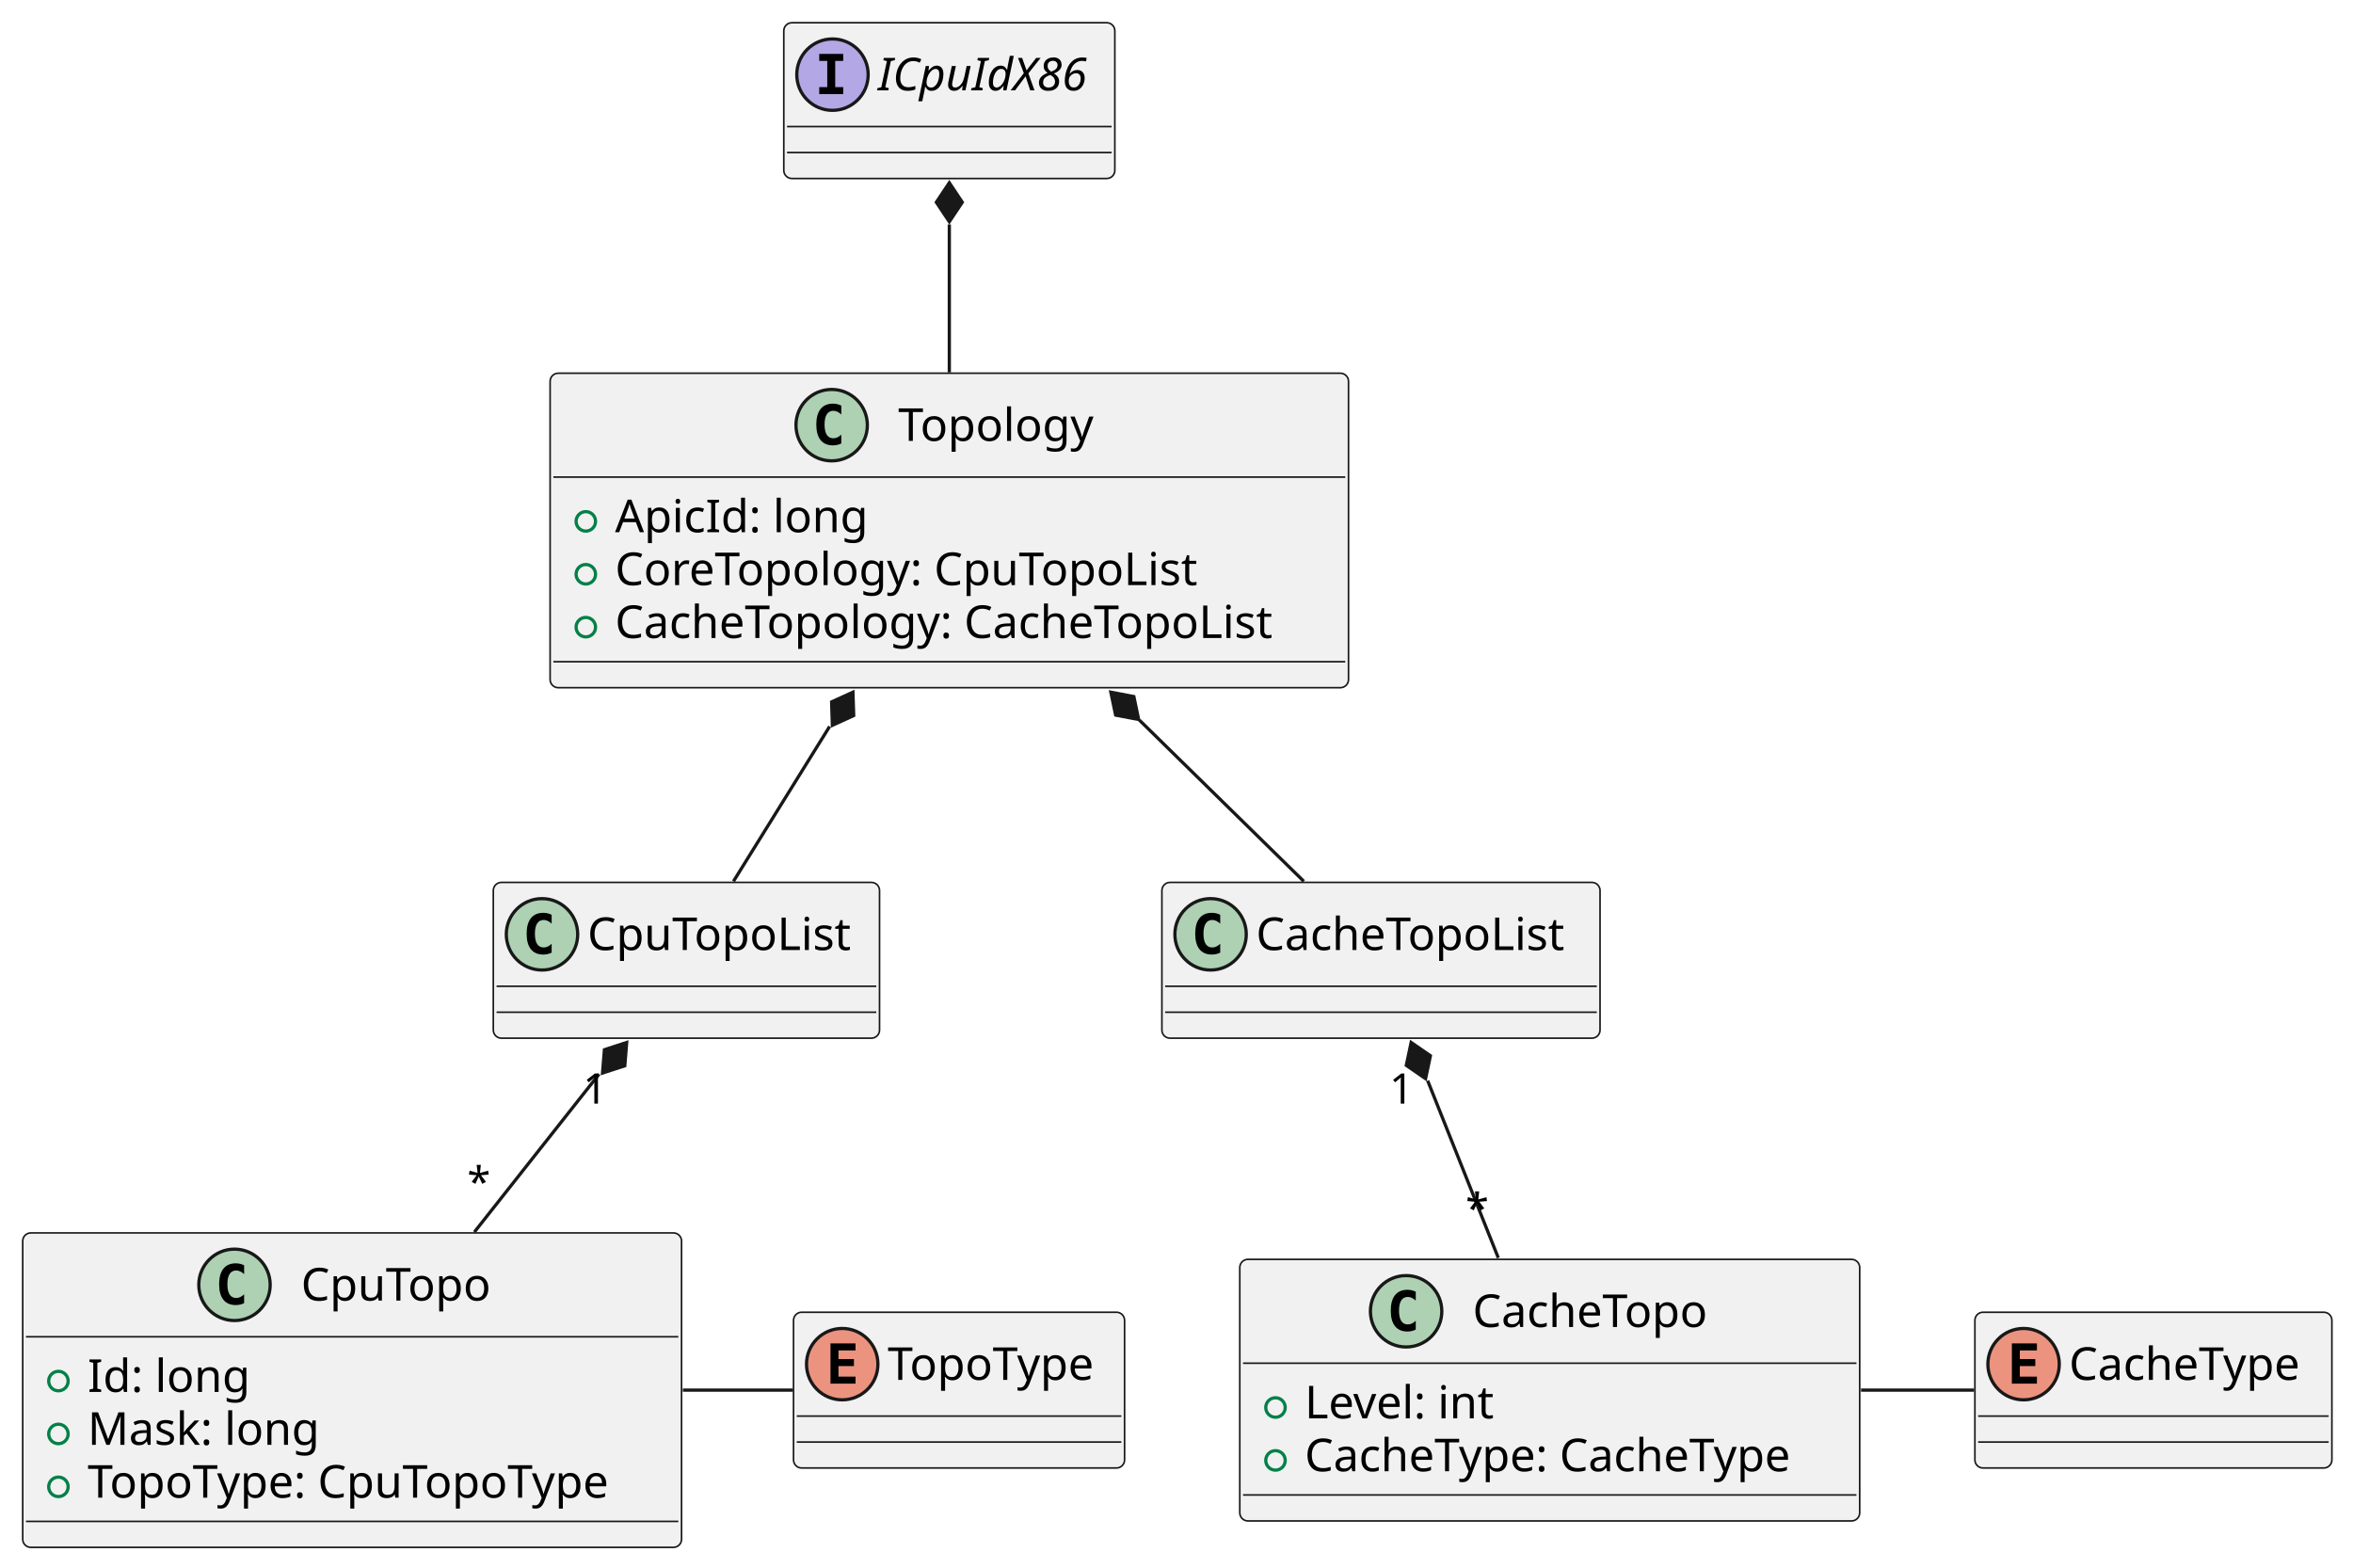
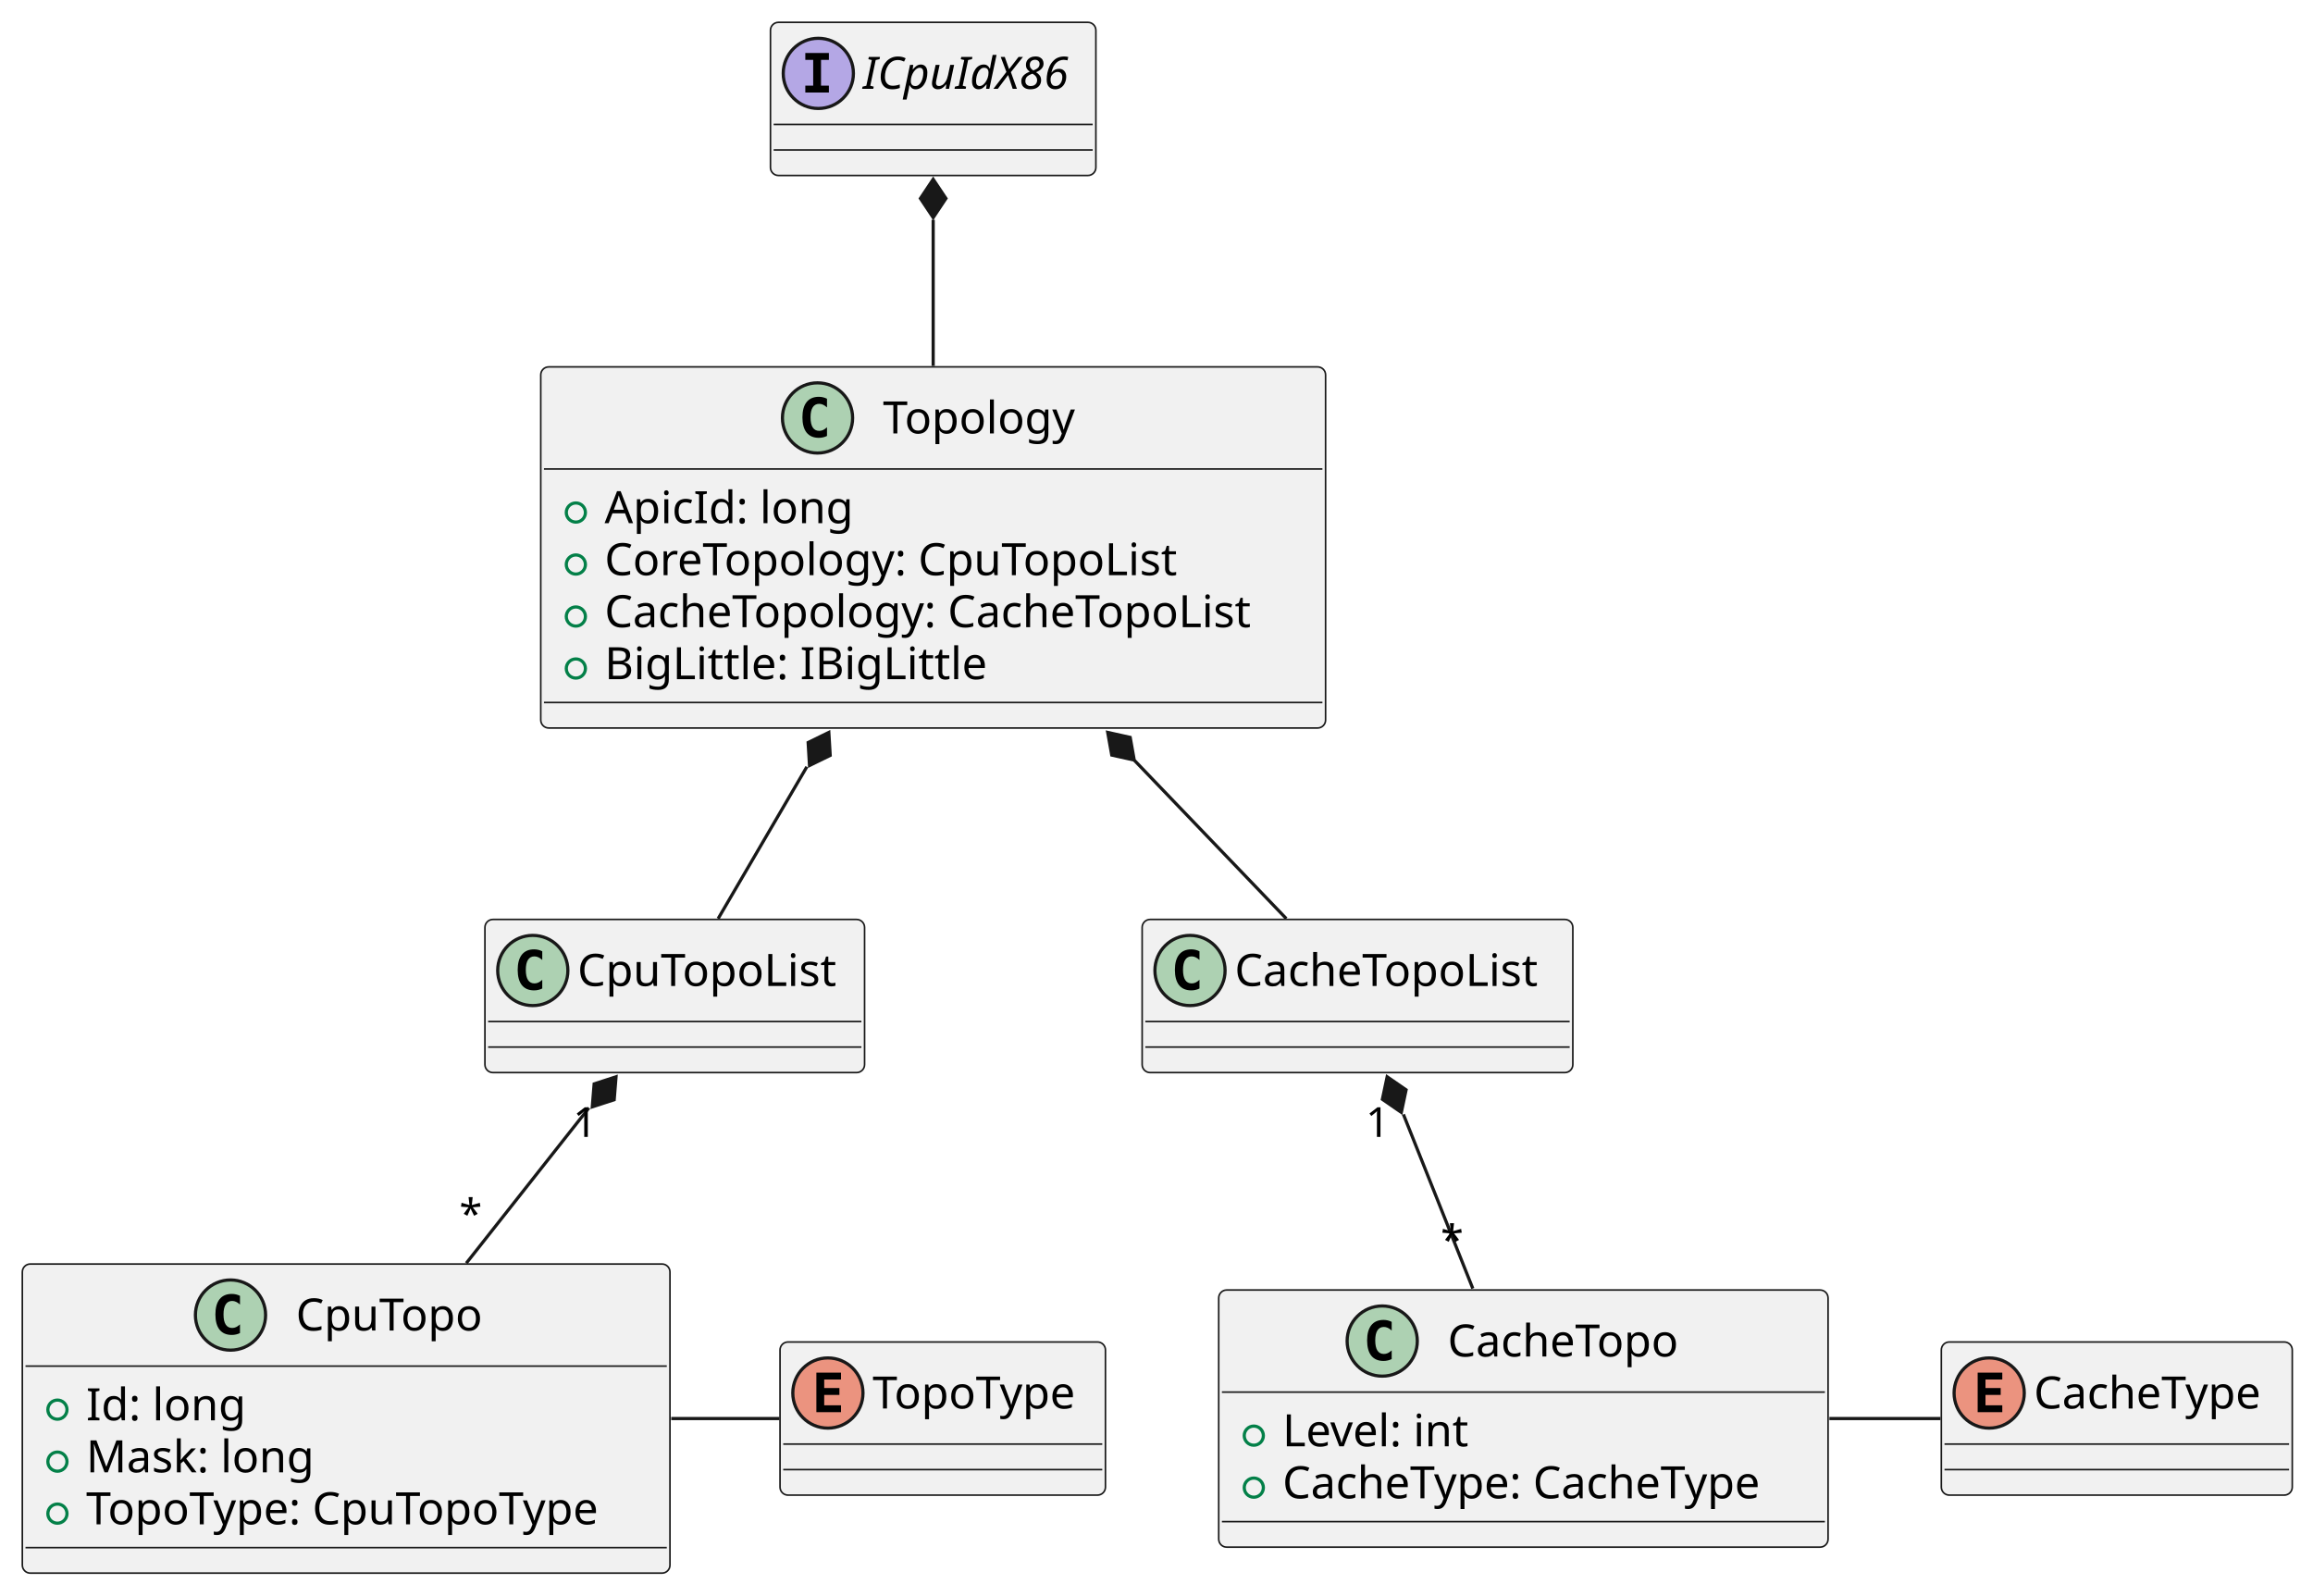
- <svg xmlns="http://www.w3.org/2000/svg" contentStyleType="text/css" height="483px" preserveAspectRatio="none" style="width:725px;height:483px;background:#FFFFFF;" version="1.1" viewBox="0 0 725 483" width="725px" zoomAndPan="magnify">
+ <svg xmlns="http://www.w3.org/2000/svg" contentStyleType="text/css" height="500px" preserveAspectRatio="none" style="width:725px;height:500px;background:#FFFFFF;" version="1.1" viewBox="0 0 725 500" width="725px" zoomAndPan="magnify">
  <defs />
  <g>
    <g id="elem_ICpuIdX86">
      <rect codeLine="2" fill="#F1F1F1" height="48" id="ICpuIdX86" rx="2.5" ry="2.5" style="stroke:#181818;stroke-width:0.5;" width="102" x="241.5" y="7" />
      <ellipse cx="256.5" cy="23" fill="#B4A7E5" rx="11" ry="11" style="stroke:#181818;stroke-width:1.0;" />
      <path d="M252.422,18.766 L252.422,16.609 L259.812,16.609 L259.812,18.766 L257.344,18.766 L257.344,26.844 L259.812,26.844 L259.812,29 L252.422,29 L252.422,26.844 L254.891,26.844 L254.891,18.766 L252.422,18.766 Z " fill="#000000" />
      <text fill="#000000" font-family="sans-serif" font-size="14" font-style="italic" lengthAdjust="spacing" textLength="70" x="270.5" y="27.847">ICpuIdX86</text>
      <line style="stroke:#181818;stroke-width:0.5;" x1="242.5" x2="342.5" y1="39" y2="39" />
      <line style="stroke:#181818;stroke-width:0.5;" x1="242.5" x2="342.5" y1="47" y2="47" />
    </g>
    <g id="elem_Topology">
-       <rect codeLine="4" fill="#F1F1F1" height="96.891" id="Topology" rx="2.5" ry="2.5" style="stroke:#181818;stroke-width:0.5;" width="246" x="169.5" y="115" />
+       <rect codeLine="4" fill="#F1F1F1" height="113.188" id="Topology" rx="2.5" ry="2.5" style="stroke:#181818;stroke-width:0.5;" width="246" x="169.5" y="115" />
      <ellipse cx="256.25" cy="131" fill="#ADD1B2" rx="11" ry="11" style="stroke:#181818;stroke-width:1.0;" />
      <path d="M259.219,136.641 Q258.641,136.938 258,137.078 Q257.359,137.234 256.656,137.234 Q254.156,137.234 252.828,135.594 Q251.516,133.938 251.516,130.812 Q251.516,127.688 252.828,126.031 Q254.156,124.375 256.656,124.375 Q257.359,124.375 258,124.531 Q258.656,124.688 259.219,124.984 L259.219,127.703 Q258.594,127.125 258,126.859 Q257.406,126.578 256.781,126.578 Q255.438,126.578 254.75,127.656 Q254.062,128.719 254.062,130.812 Q254.062,132.906 254.75,133.984 Q255.438,135.047 256.781,135.047 Q257.406,135.047 258,134.781 Q258.594,134.5 259.219,133.922 L259.219,136.641 Z " fill="#000000" />
      <text fill="#000000" font-family="sans-serif" font-size="14" lengthAdjust="spacing" textLength="64" x="276.75" y="135.847">Topology</text>
      <line style="stroke:#181818;stroke-width:0.5;" x1="170.5" x2="414.5" y1="147" y2="147" />
      <ellipse cx="180.5" cy="160.648" fill="none" rx="3" ry="3" style="stroke:#038048;stroke-width:1.0;" />
      <text fill="#000000" font-family="sans-serif" font-size="14" lengthAdjust="spacing" textLength="80" x="189.5" y="163.995">ApicId: long</text>
      <ellipse cx="180.5" cy="176.945" fill="none" rx="3" ry="3" style="stroke:#038048;stroke-width:1.0;" />
      <text fill="#000000" font-family="sans-serif" font-size="14" lengthAdjust="spacing" textLength="193" x="189.5" y="180.292">CoreTopology: CpuTopoList</text>
      <ellipse cx="180.5" cy="193.242" fill="none" rx="3" ry="3" style="stroke:#038048;stroke-width:1.0;" />
      <text fill="#000000" font-family="sans-serif" font-size="14" lengthAdjust="spacing" textLength="220" x="189.5" y="196.589">CacheTopology: CacheTopoList</text>
-       <line style="stroke:#181818;stroke-width:0.5;" x1="170.5" x2="414.5" y1="203.891" y2="203.891" />
+       <ellipse cx="180.5" cy="209.539" fill="none" rx="3" ry="3" style="stroke:#038048;stroke-width:1.0;" />
+       <text fill="#000000" font-family="sans-serif" font-size="14" lengthAdjust="spacing" textLength="120" x="189.5" y="212.886">BigLittle: IBigLittle</text>
+       <line style="stroke:#181818;stroke-width:0.5;" x1="170.5" x2="414.5" y1="220.188" y2="220.188" />
    </g>
    <g id="elem_CpuTopoList">
-       <rect codeLine="11" fill="#F1F1F1" height="48" id="CpuTopoList" rx="2.5" ry="2.5" style="stroke:#181818;stroke-width:0.5;" width="119" x="152" y="271.89" />
-       <ellipse cx="167" cy="287.89" fill="#ADD1B2" rx="11" ry="11" style="stroke:#181818;stroke-width:1.0;" />
-       <path d="M169.969,293.531 Q169.391,293.827 168.75,293.968 Q168.109,294.124 167.406,294.124 Q164.906,294.124 163.578,292.484 Q162.266,290.827 162.266,287.702 Q162.266,284.577 163.578,282.921 Q164.906,281.265 167.406,281.265 Q168.109,281.265 168.75,281.421 Q169.406,281.577 169.969,281.874 L169.969,284.593 Q169.344,284.015 168.75,283.749 Q168.156,283.468 167.531,283.468 Q166.188,283.468 165.5,284.546 Q164.812,285.609 164.812,287.702 Q164.812,289.796 165.5,290.874 Q166.188,291.937 167.531,291.937 Q168.156,291.937 168.75,291.671 Q169.344,291.39 169.969,290.812 L169.969,293.531 Z " fill="#000000" />
-       <text fill="#000000" font-family="sans-serif" font-size="14" lengthAdjust="spacing" textLength="87" x="181" y="292.737">CpuTopoList</text>
-       <line style="stroke:#181818;stroke-width:0.5;" x1="153" x2="270" y1="303.89" y2="303.89" />
-       <line style="stroke:#181818;stroke-width:0.5;" x1="153" x2="270" y1="311.89" y2="311.89" />
+       <rect codeLine="12" fill="#F1F1F1" height="48" id="CpuTopoList" rx="2.5" ry="2.5" style="stroke:#181818;stroke-width:0.5;" width="119" x="152" y="288.19" />
+       <ellipse cx="167" cy="304.19" fill="#ADD1B2" rx="11" ry="11" style="stroke:#181818;stroke-width:1.0;" />
+       <path d="M169.969,309.831 Q169.391,310.127 168.75,310.268 Q168.109,310.424 167.406,310.424 Q164.906,310.424 163.578,308.784 Q162.266,307.127 162.266,304.002 Q162.266,300.877 163.578,299.221 Q164.906,297.565 167.406,297.565 Q168.109,297.565 168.75,297.721 Q169.406,297.877 169.969,298.174 L169.969,300.893 Q169.344,300.315 168.75,300.049 Q168.156,299.768 167.531,299.768 Q166.188,299.768 165.5,300.846 Q164.812,301.909 164.812,304.002 Q164.812,306.096 165.5,307.174 Q166.188,308.237 167.531,308.237 Q168.156,308.237 168.75,307.971 Q169.344,307.69 169.969,307.112 L169.969,309.831 Z " fill="#000000" />
+       <text fill="#000000" font-family="sans-serif" font-size="14" lengthAdjust="spacing" textLength="87" x="181" y="309.037">CpuTopoList</text>
+       <line style="stroke:#181818;stroke-width:0.5;" x1="153" x2="270" y1="320.19" y2="320.19" />
+       <line style="stroke:#181818;stroke-width:0.5;" x1="153" x2="270" y1="328.19" y2="328.19" />
    </g>
    <g id="elem_CpuTopo">
-       <rect codeLine="12" fill="#F1F1F1" height="96.891" id="CpuTopo" rx="2.5" ry="2.5" style="stroke:#181818;stroke-width:0.5;" width="203" x="7" y="379.89" />
-       <ellipse cx="72.25" cy="395.89" fill="#ADD1B2" rx="11" ry="11" style="stroke:#181818;stroke-width:1.0;" />
-       <path d="M75.219,401.531 Q74.641,401.827 74,401.968 Q73.359,402.124 72.656,402.124 Q70.156,402.124 68.828,400.484 Q67.516,398.827 67.516,395.702 Q67.516,392.577 68.828,390.921 Q70.156,389.265 72.656,389.265 Q73.359,389.265 74,389.421 Q74.656,389.577 75.219,389.874 L75.219,392.593 Q74.594,392.015 74,391.749 Q73.406,391.468 72.781,391.468 Q71.438,391.468 70.75,392.546 Q70.062,393.609 70.062,395.702 Q70.062,397.796 70.75,398.874 Q71.438,399.937 72.781,399.937 Q73.406,399.937 74,399.671 Q74.594,399.39 75.219,398.812 L75.219,401.531 Z " fill="#000000" />
-       <text fill="#000000" font-family="sans-serif" font-size="14" lengthAdjust="spacing" textLength="64" x="92.75" y="400.737">CpuTopo</text>
-       <line style="stroke:#181818;stroke-width:0.5;" x1="8" x2="209" y1="411.89" y2="411.89" />
-       <ellipse cx="18" cy="425.538" fill="none" rx="3" ry="3" style="stroke:#038048;stroke-width:1.0;" />
-       <text fill="#000000" font-family="sans-serif" font-size="14" lengthAdjust="spacing" textLength="51" x="27" y="428.885">Id: long</text>
-       <ellipse cx="18" cy="441.835" fill="none" rx="3" ry="3" style="stroke:#038048;stroke-width:1.0;" />
-       <text fill="#000000" font-family="sans-serif" font-size="14" lengthAdjust="spacing" textLength="75" x="27" y="445.182">Mask: long</text>
-       <ellipse cx="18" cy="458.132" fill="none" rx="3" ry="3" style="stroke:#038048;stroke-width:1.0;" />
-       <text fill="#000000" font-family="sans-serif" font-size="14" lengthAdjust="spacing" textLength="177" x="27" y="461.479">TopoType: CpuTopoType</text>
-       <line style="stroke:#181818;stroke-width:0.5;" x1="8" x2="209" y1="468.781" y2="468.781" />
+       <rect codeLine="13" fill="#F1F1F1" height="96.891" id="CpuTopo" rx="2.5" ry="2.5" style="stroke:#181818;stroke-width:0.5;" width="203" x="7" y="396.19" />
+       <ellipse cx="72.25" cy="412.19" fill="#ADD1B2" rx="11" ry="11" style="stroke:#181818;stroke-width:1.0;" />
+       <path d="M75.219,417.831 Q74.641,418.127 74,418.268 Q73.359,418.424 72.656,418.424 Q70.156,418.424 68.828,416.784 Q67.516,415.127 67.516,412.002 Q67.516,408.877 68.828,407.221 Q70.156,405.565 72.656,405.565 Q73.359,405.565 74,405.721 Q74.656,405.877 75.219,406.174 L75.219,408.893 Q74.594,408.315 74,408.049 Q73.406,407.768 72.781,407.768 Q71.438,407.768 70.75,408.846 Q70.062,409.909 70.062,412.002 Q70.062,414.096 70.75,415.174 Q71.438,416.237 72.781,416.237 Q73.406,416.237 74,415.971 Q74.594,415.69 75.219,415.112 L75.219,417.831 Z " fill="#000000" />
+       <text fill="#000000" font-family="sans-serif" font-size="14" lengthAdjust="spacing" textLength="64" x="92.75" y="417.037">CpuTopo</text>
+       <line style="stroke:#181818;stroke-width:0.5;" x1="8" x2="209" y1="428.19" y2="428.19" />
+       <ellipse cx="18" cy="441.838" fill="none" rx="3" ry="3" style="stroke:#038048;stroke-width:1.0;" />
+       <text fill="#000000" font-family="sans-serif" font-size="14" lengthAdjust="spacing" textLength="51" x="27" y="445.185">Id: long</text>
+       <ellipse cx="18" cy="458.135" fill="none" rx="3" ry="3" style="stroke:#038048;stroke-width:1.0;" />
+       <text fill="#000000" font-family="sans-serif" font-size="14" lengthAdjust="spacing" textLength="75" x="27" y="461.482">Mask: long</text>
+       <ellipse cx="18" cy="474.432" fill="none" rx="3" ry="3" style="stroke:#038048;stroke-width:1.0;" />
+       <text fill="#000000" font-family="sans-serif" font-size="14" lengthAdjust="spacing" textLength="177" x="27" y="477.779">TopoType: CpuTopoType</text>
+       <line style="stroke:#181818;stroke-width:0.5;" x1="8" x2="209" y1="485.081" y2="485.081" />
    </g>
    <g id="elem_CacheType">
-       <rect codeLine="17" fill="#F1F1F1" height="48" id="CacheType" rx="2.5" ry="2.5" style="stroke:#181818;stroke-width:0.5;" width="110" x="608.5" y="404.33" />
-       <ellipse cx="623.5" cy="420.33" fill="#EB937F" rx="11" ry="11" style="stroke:#181818;stroke-width:1.0;" />
-       <path d="M627.609,426.33 L619.891,426.33 L619.891,413.939 L627.609,413.939 L627.609,416.096 L622.344,416.096 L622.344,418.767 L627.109,418.767 L627.109,420.924 L622.344,420.924 L622.344,424.174 L627.609,424.174 L627.609,426.33 Z " fill="#000000" />
-       <text fill="#000000" font-family="sans-serif" font-size="14" lengthAdjust="spacing" textLength="78" x="637.5" y="425.177">CacheType</text>
-       <line style="stroke:#181818;stroke-width:0.5;" x1="609.5" x2="717.5" y1="436.33" y2="436.33" />
-       <line style="stroke:#181818;stroke-width:0.5;" x1="609.5" x2="717.5" y1="444.33" y2="444.33" />
+       <rect codeLine="18" fill="#F1F1F1" height="48" id="CacheType" rx="2.5" ry="2.5" style="stroke:#181818;stroke-width:0.5;" width="110" x="608.5" y="420.63" />
+       <ellipse cx="623.5" cy="436.63" fill="#EB937F" rx="11" ry="11" style="stroke:#181818;stroke-width:1.0;" />
+       <path d="M627.609,442.63 L619.891,442.63 L619.891,430.239 L627.609,430.239 L627.609,432.396 L622.344,432.396 L622.344,435.067 L627.109,435.067 L627.109,437.224 L622.344,437.224 L622.344,440.474 L627.609,440.474 L627.609,442.63 Z " fill="#000000" />
+       <text fill="#000000" font-family="sans-serif" font-size="14" lengthAdjust="spacing" textLength="78" x="637.5" y="441.477">CacheType</text>
+       <line style="stroke:#181818;stroke-width:0.5;" x1="609.5" x2="717.5" y1="452.63" y2="452.63" />
+       <line style="stroke:#181818;stroke-width:0.5;" x1="609.5" x2="717.5" y1="460.63" y2="460.63" />
    </g>
    <g id="elem_CacheTopo">
-       <rect codeLine="23" fill="#F1F1F1" height="80.594" id="CacheTopo" rx="2.5" ry="2.5" style="stroke:#181818;stroke-width:0.5;" width="191" x="382" y="388.04" />
-       <ellipse cx="433.25" cy="404.04" fill="#ADD1B2" rx="11" ry="11" style="stroke:#181818;stroke-width:1.0;" />
-       <path d="M436.219,409.681 Q435.641,409.978 435,410.118 Q434.359,410.274 433.656,410.274 Q431.156,410.274 429.828,408.634 Q428.516,406.978 428.516,403.853 Q428.516,400.728 429.828,399.071 Q431.156,397.415 433.656,397.415 Q434.359,397.415 435,397.571 Q435.656,397.728 436.219,398.024 L436.219,400.743 Q435.594,400.165 435,399.899 Q434.406,399.618 433.781,399.618 Q432.438,399.618 431.75,400.696 Q431.062,401.759 431.062,403.853 Q431.062,405.946 431.75,407.024 Q432.438,408.087 433.781,408.087 Q434.406,408.087 435,407.821 Q435.594,407.54 436.219,406.962 L436.219,409.681 Z " fill="#000000" />
-       <text fill="#000000" font-family="sans-serif" font-size="14" lengthAdjust="spacing" textLength="80" x="453.75" y="408.887">CacheTopo</text>
-       <line style="stroke:#181818;stroke-width:0.5;" x1="383" x2="572" y1="420.04" y2="420.04" />
-       <ellipse cx="393" cy="433.688" fill="none" rx="3" ry="3" style="stroke:#038048;stroke-width:1.0;" />
-       <text fill="#000000" font-family="sans-serif" font-size="14" lengthAdjust="spacing" textLength="61" x="402" y="437.035">Level: int</text>
-       <ellipse cx="393" cy="449.985" fill="none" rx="3" ry="3" style="stroke:#038048;stroke-width:1.0;" />
-       <text fill="#000000" font-family="sans-serif" font-size="14" lengthAdjust="spacing" textLength="165" x="402" y="453.332">CacheType: CacheType</text>
-       <line style="stroke:#181818;stroke-width:0.5;" x1="383" x2="572" y1="460.634" y2="460.634" />
+       <rect codeLine="24" fill="#F1F1F1" height="80.594" id="CacheTopo" rx="2.5" ry="2.5" style="stroke:#181818;stroke-width:0.5;" width="191" x="382" y="404.34" />
+       <ellipse cx="433.25" cy="420.34" fill="#ADD1B2" rx="11" ry="11" style="stroke:#181818;stroke-width:1.0;" />
+       <path d="M436.219,425.981 Q435.641,426.277 435,426.418 Q434.359,426.574 433.656,426.574 Q431.156,426.574 429.828,424.934 Q428.516,423.277 428.516,420.152 Q428.516,417.027 429.828,415.371 Q431.156,413.715 433.656,413.715 Q434.359,413.715 435,413.871 Q435.656,414.027 436.219,414.324 L436.219,417.043 Q435.594,416.465 435,416.199 Q434.406,415.918 433.781,415.918 Q432.438,415.918 431.75,416.996 Q431.062,418.059 431.062,420.152 Q431.062,422.246 431.75,423.324 Q432.438,424.387 433.781,424.387 Q434.406,424.387 435,424.121 Q435.594,423.84 436.219,423.262 L436.219,425.981 Z " fill="#000000" />
+       <text fill="#000000" font-family="sans-serif" font-size="14" lengthAdjust="spacing" textLength="80" x="453.75" y="425.187">CacheTopo</text>
+       <line style="stroke:#181818;stroke-width:0.5;" x1="383" x2="572" y1="436.34" y2="436.34" />
+       <ellipse cx="393" cy="449.988" fill="none" rx="3" ry="3" style="stroke:#038048;stroke-width:1.0;" />
+       <text fill="#000000" font-family="sans-serif" font-size="14" lengthAdjust="spacing" textLength="61" x="402" y="453.335">Level: int</text>
+       <ellipse cx="393" cy="466.285" fill="none" rx="3" ry="3" style="stroke:#038048;stroke-width:1.0;" />
+       <text fill="#000000" font-family="sans-serif" font-size="14" lengthAdjust="spacing" textLength="165" x="402" y="469.632">CacheType: CacheType</text>
+       <line style="stroke:#181818;stroke-width:0.5;" x1="383" x2="572" y1="476.934" y2="476.934" />
    </g>
    <g id="elem_CacheTopoList">
-       <rect codeLine="22" fill="#F1F1F1" height="48" id="CacheTopoList" rx="2.5" ry="2.5" style="stroke:#181818;stroke-width:0.5;" width="135" x="358" y="271.89" />
-       <ellipse cx="373" cy="287.89" fill="#ADD1B2" rx="11" ry="11" style="stroke:#181818;stroke-width:1.0;" />
-       <path d="M375.969,293.531 Q375.391,293.827 374.75,293.968 Q374.109,294.124 373.406,294.124 Q370.906,294.124 369.578,292.484 Q368.266,290.827 368.266,287.702 Q368.266,284.577 369.578,282.921 Q370.906,281.265 373.406,281.265 Q374.109,281.265 374.75,281.421 Q375.406,281.577 375.969,281.874 L375.969,284.593 Q375.344,284.015 374.75,283.749 Q374.156,283.468 373.531,283.468 Q372.188,283.468 371.5,284.546 Q370.812,285.609 370.812,287.702 Q370.812,289.796 371.5,290.874 Q372.188,291.937 373.531,291.937 Q374.156,291.937 374.75,291.671 Q375.344,291.39 375.969,290.812 L375.969,293.531 Z " fill="#000000" />
-       <text fill="#000000" font-family="sans-serif" font-size="14" lengthAdjust="spacing" textLength="103" x="387" y="292.737">CacheTopoList</text>
-       <line style="stroke:#181818;stroke-width:0.5;" x1="359" x2="492" y1="303.89" y2="303.89" />
-       <line style="stroke:#181818;stroke-width:0.5;" x1="359" x2="492" y1="311.89" y2="311.89" />
+       <rect codeLine="23" fill="#F1F1F1" height="48" id="CacheTopoList" rx="2.5" ry="2.5" style="stroke:#181818;stroke-width:0.5;" width="135" x="358" y="288.19" />
+       <ellipse cx="373" cy="304.19" fill="#ADD1B2" rx="11" ry="11" style="stroke:#181818;stroke-width:1.0;" />
+       <path d="M375.969,309.831 Q375.391,310.127 374.75,310.268 Q374.109,310.424 373.406,310.424 Q370.906,310.424 369.578,308.784 Q368.266,307.127 368.266,304.002 Q368.266,300.877 369.578,299.221 Q370.906,297.565 373.406,297.565 Q374.109,297.565 374.75,297.721 Q375.406,297.877 375.969,298.174 L375.969,300.893 Q375.344,300.315 374.75,300.049 Q374.156,299.768 373.531,299.768 Q372.188,299.768 371.5,300.846 Q370.812,301.909 370.812,304.002 Q370.812,306.096 371.5,307.174 Q372.188,308.237 373.531,308.237 Q374.156,308.237 374.75,307.971 Q375.344,307.69 375.969,307.112 L375.969,309.831 Z " fill="#000000" />
+       <text fill="#000000" font-family="sans-serif" font-size="14" lengthAdjust="spacing" textLength="103" x="387" y="309.037">CacheTopoList</text>
+       <line style="stroke:#181818;stroke-width:0.5;" x1="359" x2="492" y1="320.19" y2="320.19" />
+       <line style="stroke:#181818;stroke-width:0.5;" x1="359" x2="492" y1="328.19" y2="328.19" />
    </g>
    <g id="elem_TopoType">
-       <rect codeLine="27" fill="#F1F1F1" height="48" id="TopoType" rx="2.5" ry="2.5" style="stroke:#181818;stroke-width:0.5;" width="102" x="244.5" y="404.33" />
-       <ellipse cx="259.5" cy="420.33" fill="#EB937F" rx="11" ry="11" style="stroke:#181818;stroke-width:1.0;" />
-       <path d="M263.609,426.33 L255.891,426.33 L255.891,413.939 L263.609,413.939 L263.609,416.096 L258.344,416.096 L258.344,418.767 L263.109,418.767 L263.109,420.924 L258.344,420.924 L258.344,424.174 L263.609,424.174 L263.609,426.33 Z " fill="#000000" />
-       <text fill="#000000" font-family="sans-serif" font-size="14" lengthAdjust="spacing" textLength="70" x="273.5" y="425.177">TopoType</text>
-       <line style="stroke:#181818;stroke-width:0.5;" x1="245.5" x2="345.5" y1="436.33" y2="436.33" />
-       <line style="stroke:#181818;stroke-width:0.5;" x1="245.5" x2="345.5" y1="444.33" y2="444.33" />
+       <rect codeLine="28" fill="#F1F1F1" height="48" id="TopoType" rx="2.5" ry="2.5" style="stroke:#181818;stroke-width:0.5;" width="102" x="244.5" y="420.63" />
+       <ellipse cx="259.5" cy="436.63" fill="#EB937F" rx="11" ry="11" style="stroke:#181818;stroke-width:1.0;" />
+       <path d="M263.609,442.63 L255.891,442.63 L255.891,430.239 L263.609,430.239 L263.609,432.396 L258.344,432.396 L258.344,435.067 L263.109,435.067 L263.109,437.224 L258.344,437.224 L258.344,440.474 L263.609,440.474 L263.609,442.63 Z " fill="#000000" />
+       <text fill="#000000" font-family="sans-serif" font-size="14" lengthAdjust="spacing" textLength="70" x="273.5" y="441.477">TopoType</text>
+       <line style="stroke:#181818;stroke-width:0.5;" x1="245.5" x2="345.5" y1="452.63" y2="452.63" />
+       <line style="stroke:#181818;stroke-width:0.5;" x1="245.5" x2="345.5" y1="460.63" y2="460.63" />
    </g>
    <g id="link_ICpuIdX86_Topology">
-       <path codeLine="9" d="M292.5,69.16 C292.5,83.34 292.5,99.71 292.5,114.74 " fill="none" id="ICpuIdX86-backto-Topology" style="stroke:#181818;stroke-width:1.0;" />
-       <polygon fill="#181818" points="292.5,56.32,288.5,62.32,292.5,68.32,296.5,62.32,292.5,56.32" style="stroke:#181818;stroke-width:1.0;" />
+       <path codeLine="10" d="M292.5,68.88 C292.5,82.93 292.5,99.27 292.5,114.7 " fill="none" id="ICpuIdX86-backto-Topology" style="stroke:#181818;stroke-width:1.0;" />
+       <polygon fill="#181818" points="292.5,56.2,288.5,62.2,292.5,68.2,296.5,62.2,292.5,56.2" style="stroke:#181818;stroke-width:1.0;" />
    </g>
    <g id="link_CacheTopo_CacheType">
-       <path codeLine="18" d="M573.41,428.33 C585.02,428.33 596.63,428.33 608.25,428.33 " fill="none" id="CacheTopo-CacheType" style="stroke:#181818;stroke-width:1.0;" />
+       <path codeLine="19" d="M573.41,444.63 C585.02,444.63 596.63,444.63 608.25,444.63 " fill="none" id="CacheTopo-CacheType" style="stroke:#181818;stroke-width:1.0;" />
    </g>
    <g id="link_Topology_CpuTopoList">
-       <path codeLine="19" d="M255.62,223.84 C245.11,240.76 234.29,258.19 225.99,271.56 " fill="none" id="Topology-backto-CpuTopoList" style="stroke:#181818;stroke-width:1.0;" />
-       <polygon fill="#181818" points="262.8,213.28,256.237,216.267,256.47,223.475,263.033,220.487,262.8,213.28" style="stroke:#181818;stroke-width:1.0;" />
+       <path codeLine="20" d="M252.9,240.35 C242.89,257.48 232.81,274.74 225.1,287.93 " fill="none" id="Topology-backto-CpuTopoList" style="stroke:#181818;stroke-width:1.0;" />
+       <polygon fill="#181818" points="259.79,229.57,253.31,232.734,253.739,239.933,260.219,236.768,259.79,229.57" style="stroke:#181818;stroke-width:1.0;" />
    </g>
    <g id="link_CpuTopoList_CpuTopo">
-       <path codeLine="20" d="M184.6,330.95 C172.87,345.81 158.91,363.5 146.16,379.63 " fill="none" id="CpuTopoList-backto-CpuTopo" style="stroke:#181818;stroke-width:1.0;" />
-       <polygon fill="#181818" points="193.09,321.21,186.232,323.439,185.652,330.627,192.51,328.398,193.09,321.21" style="stroke:#181818;stroke-width:1.0;" />
-       <text fill="#000000" font-family="sans-serif" font-size="13" lengthAdjust="spacing" textLength="8" x="179.628" y="340.049">1</text>
-       <text fill="#000000" font-family="sans-serif" font-size="13" lengthAdjust="spacing" textLength="7" x="143.964" y="368.802">*</text>
+       <path codeLine="21" d="M184.6,347.25 C172.87,362.11 158.91,379.8 146.16,395.93 " fill="none" id="CpuTopoList-backto-CpuTopo" style="stroke:#181818;stroke-width:1.0;" />
+       <polygon fill="#181818" points="193.09,337.51,186.232,339.739,185.652,346.927,192.51,344.698,193.09,337.51" style="stroke:#181818;stroke-width:1.0;" />
+       <text fill="#000000" font-family="sans-serif" font-size="13" lengthAdjust="spacing" textLength="8" x="179.628" y="356.349">1</text>
+       <text fill="#000000" font-family="sans-serif" font-size="13" lengthAdjust="spacing" textLength="7" x="143.964" y="385.102">*</text>
    </g>
    <g id="link_CpuTopo_TopoType">
-       <path codeLine="28" d="M210.4,428.33 C221.7,428.33 233,428.33 244.31,428.33 " fill="none" id="CpuTopo-TopoType" style="stroke:#181818;stroke-width:1.0;" />
+       <path codeLine="29" d="M210.4,444.63 C221.7,444.63 233,444.63 244.31,444.63 " fill="none" id="CpuTopo-TopoType" style="stroke:#181818;stroke-width:1.0;" />
    </g>
    <g id="link_Topology_CacheTopoList">
-       <path codeLine="29" d="M351.08,221.9 C368.93,239.41 387.56,257.68 401.72,271.56 " fill="none" id="Topology-backto-CacheTopoList" style="stroke:#181818;stroke-width:1.0;" />
-       <polygon fill="#181818" points="342.27,213.28,343.75,220.338,350.834,221.686,349.354,214.628,342.27,213.28" style="stroke:#181818;stroke-width:1.0;" />
+       <path codeLine="30" d="M355.63,238.38 C372.68,256.15 390.03,274.23 403.18,287.93 " fill="none" id="Topology-backto-CacheTopoList" style="stroke:#181818;stroke-width:1.0;" />
+       <polygon fill="#181818" points="347.21,229.57,348.476,236.669,355.515,238.231,354.25,231.132,347.21,229.57" style="stroke:#181818;stroke-width:1.0;" />
    </g>
    <g id="link_CacheTopoList_CacheTopo">
-       <path codeLine="30" d="M439.89,332.98 C446.65,349.93 454.72,370.19 461.65,387.58 " fill="none" id="CacheTopoList-backto-CacheTopo" style="stroke:#181818;stroke-width:1.0;" />
-       <polygon fill="#181818" points="434.8,321.21,433.304,328.264,439.241,332.358,440.736,325.304,434.8,321.21" style="stroke:#181818;stroke-width:1.0;" />
-       <text fill="#000000" font-family="sans-serif" font-size="13" lengthAdjust="spacing" textLength="8" x="428.092" y="340.049">1</text>
-       <text fill="#000000" font-family="sans-serif" font-size="13" lengthAdjust="spacing" textLength="7" x="451.566" y="376.966">*</text>
+       <path codeLine="31" d="M439.89,349.28 C446.65,366.23 454.72,386.49 461.65,403.88 " fill="none" id="CacheTopoList-backto-CacheTopo" style="stroke:#181818;stroke-width:1.0;" />
+       <polygon fill="#181818" points="434.8,337.51,433.304,344.564,439.241,348.658,440.736,341.604,434.8,337.51" style="stroke:#181818;stroke-width:1.0;" />
+       <text fill="#000000" font-family="sans-serif" font-size="13" lengthAdjust="spacing" textLength="8" x="428.092" y="356.349">1</text>
+       <text fill="#000000" font-family="sans-serif" font-size="13" lengthAdjust="spacing" textLength="7" x="451.566" y="393.267">*</text>
    </g>
  </g>
</svg>
